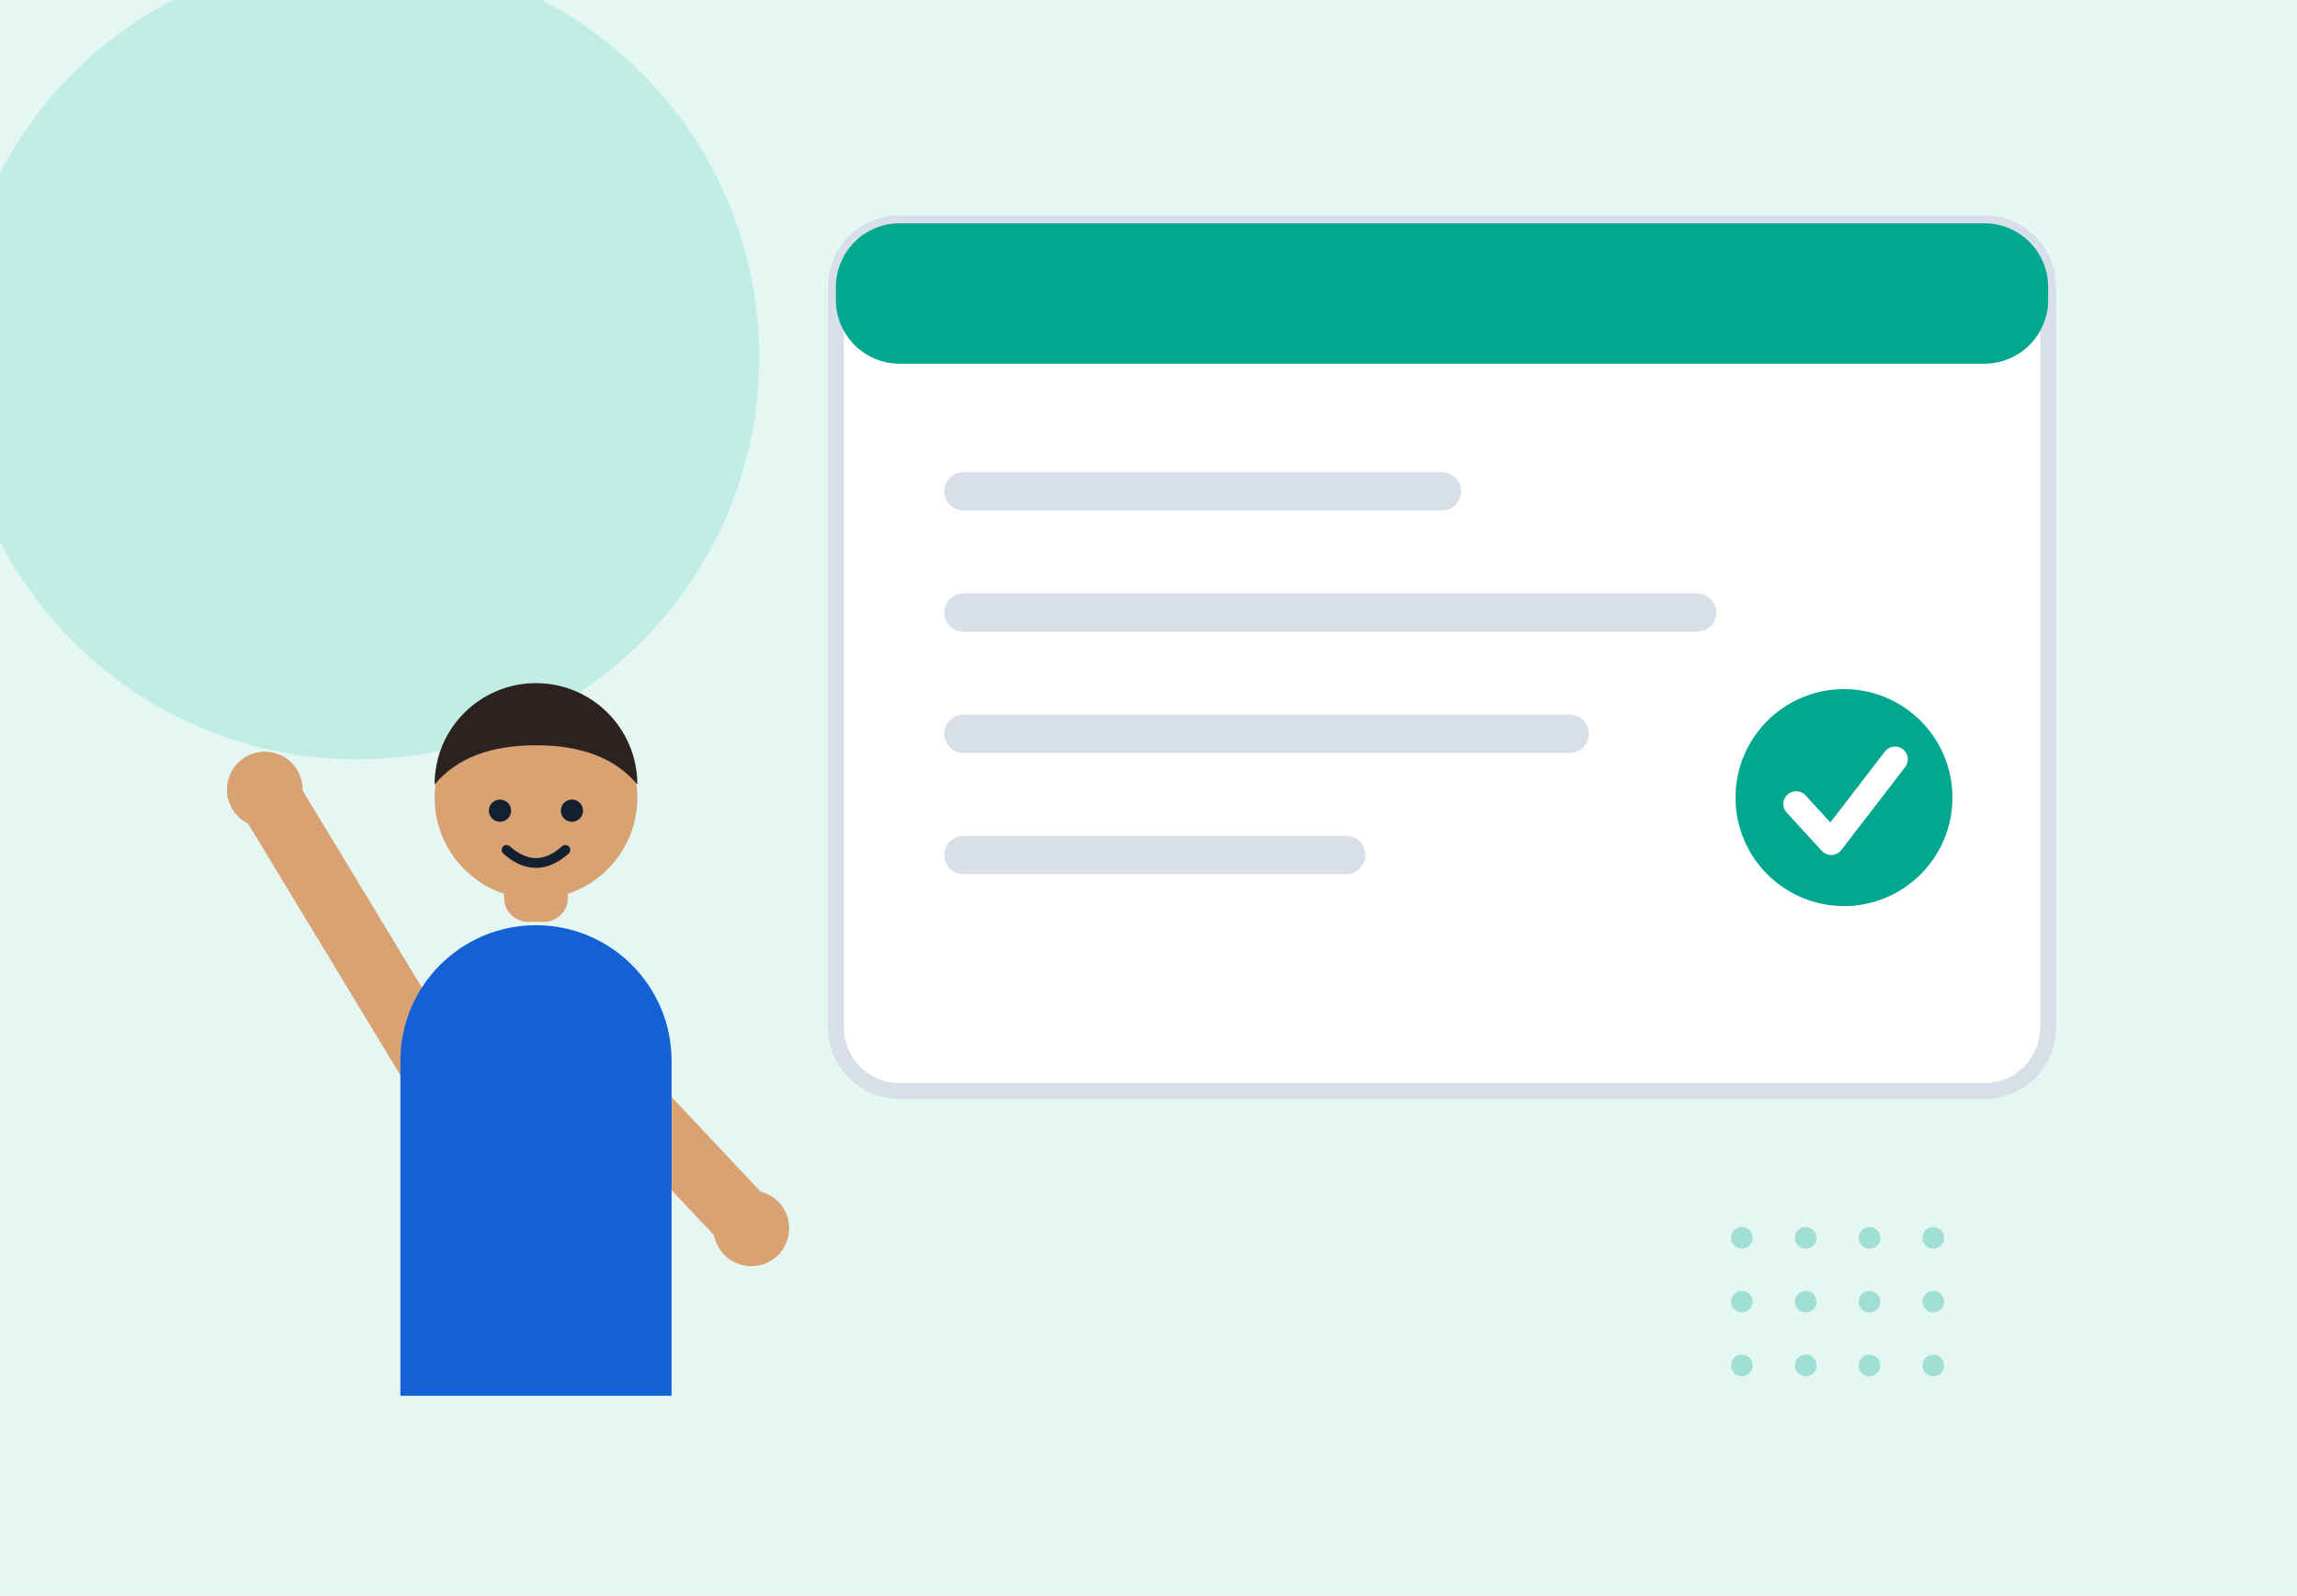
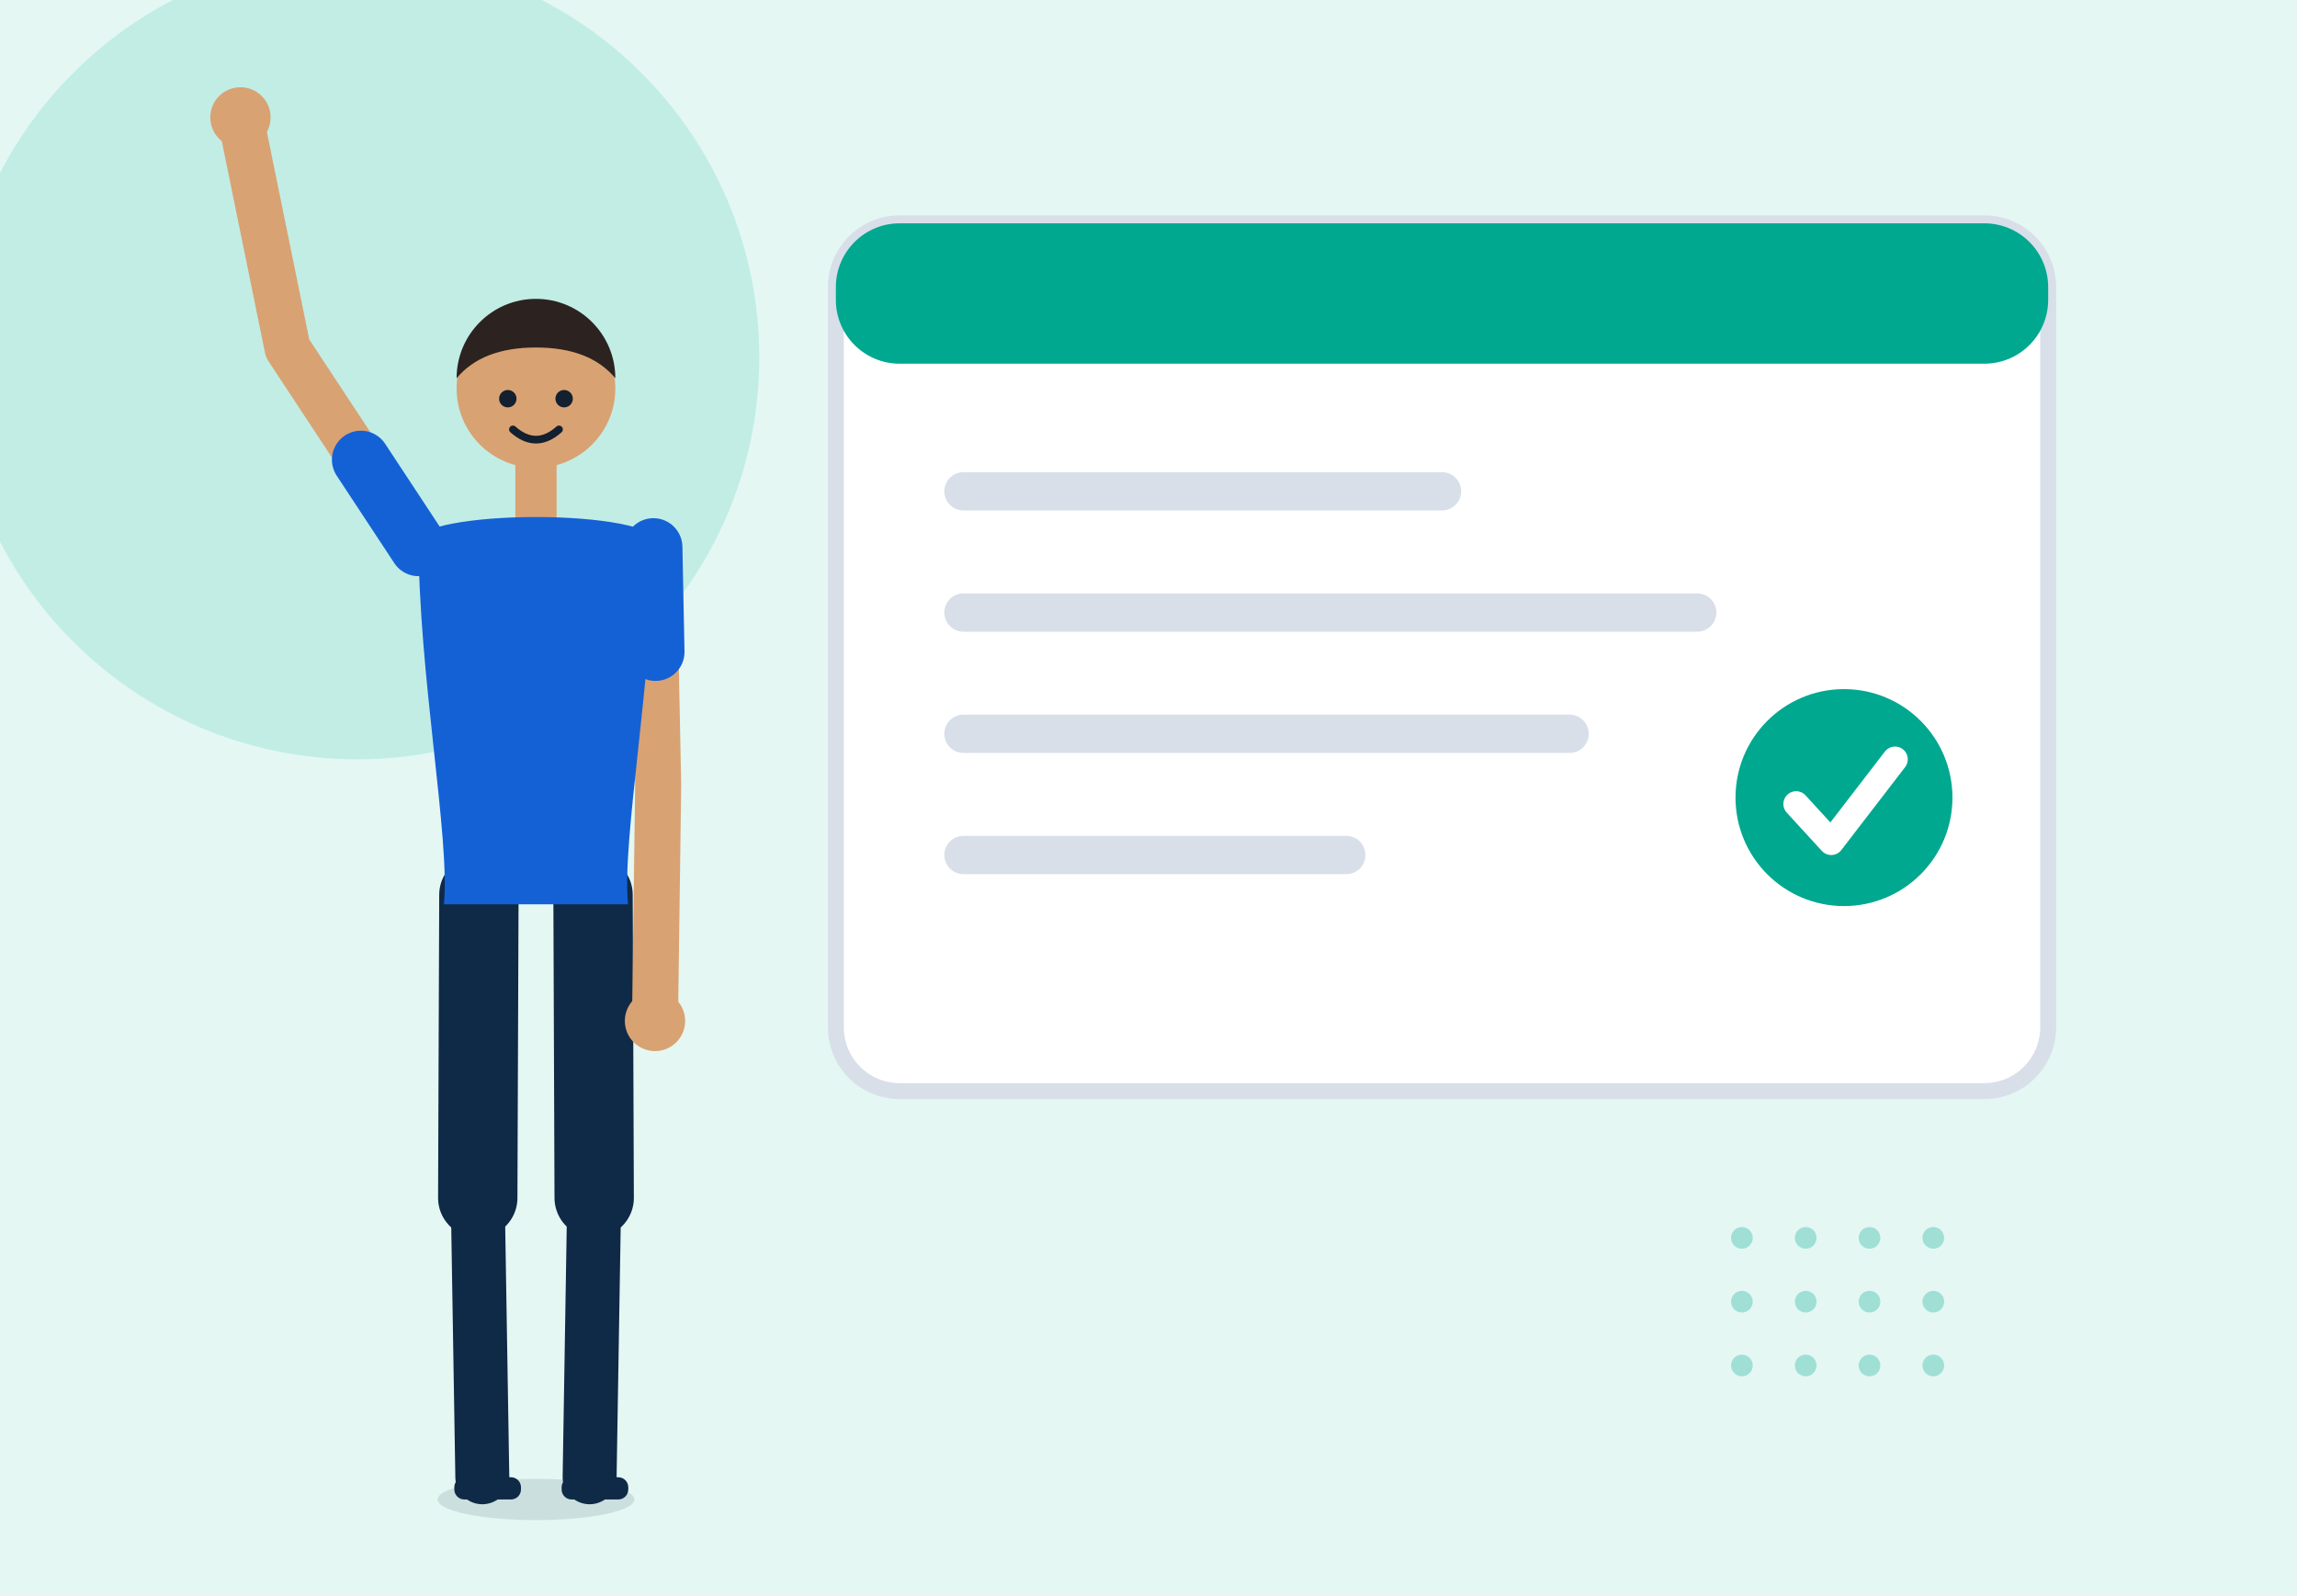
<svg xmlns="http://www.w3.org/2000/svg" viewBox="0 0 720 500" width="720" height="500" role="img">
  <rect width="720" height="500" fill="#E4F7F3" />
  <circle cx="112" cy="112" r="126" fill="#7FD9CB" opacity=".34" />
  <g fill="#00A88F" opacity="0.3">
    <circle cx="546" cy="388" r="3.4" />
    <circle cx="566" cy="388" r="3.4" />
    <circle cx="586" cy="388" r="3.4" />
    <circle cx="606" cy="388" r="3.4" />
    <circle cx="546" cy="408" r="3.4" />
    <circle cx="566" cy="408" r="3.4" />
    <circle cx="586" cy="408" r="3.4" />
    <circle cx="606" cy="408" r="3.4" />
    <circle cx="546" cy="428" r="3.4" />
    <circle cx="566" cy="428" r="3.4" />
    <circle cx="586" cy="428" r="3.4" />
    <circle cx="606" cy="428" r="3.4" />
  </g>
  <g transform="translate(452,206)">
    <rect x="-190" y="-136" width="380" height="272" rx="20" fill="#FFFFFF" stroke="#D8DFE9" stroke-width="5" />
    <rect x="-190" y="-136" width="380" height="44" rx="20" fill="#00A88F" />
    <path d="M-150,-52 h150 M-150,-14 h230 M-150,24 h190 M-150,62 h120" stroke="#D8DFE9" stroke-width="12" stroke-linecap="round" />
    <g transform="translate(126,44)">
      <circle cx="0" cy="0" r="34" fill="#00A88F" />
      <path d="M-15,2 L-4,14 16,-12" fill="none" stroke="#FFFFFF" stroke-width="8" stroke-linecap="round" stroke-linejoin="round" />
    </g>
  </g>
-   <g transform="translate(168,250) scale(1.25)">
-     <rect x="-8" y="14.76" width="16" height="16.4" rx="6" fill="#D9A273" />
-     <path d="M-22,74 L-68,-2" stroke="#D9A273" stroke-width="16" stroke-linecap="round" />
-     <path d="M22,74 L54,108" stroke="#D9A273" stroke-width="16" stroke-linecap="round" />
-     <circle cx="-68" cy="-2" r="9.5" fill="#D9A273" />
-     <circle cx="54" cy="108" r="9.5" fill="#D9A273" />
-     <path d="M-34,150 v-84 a34,34 0 0 1 68,0 v84 z" fill="#1461D6" />
-     <g transform="scale(0.82)">
+   <g transform="translate(168,121.7584) scale(0.68)">
+     <ellipse cx="0" cy="512.12" rx="45.359" ry="9.511" fill="#0F2A47" opacity=".12" />
+     <path d="M-26.308,233.38 L-26.835,373.116" stroke="#0F2A47" stroke-width="36.58" stroke-linecap="round" />
+     <path d="M-26.835,373.116 L-24.73,501.878" stroke="#0F2A47" stroke-width="24.874" stroke-linecap="round" />
+     <rect x="-37.635" y="501.878" width="30.727" height="10.242" rx="4.609" fill="#0F2A47" />
+     <path d="M26.308,233.38 L26.835,373.116" stroke="#0F2A47" stroke-width="36.58" stroke-linecap="round" />
+     <path d="M26.835,373.116 L24.73,501.878" stroke="#0F2A47" stroke-width="24.874" stroke-linecap="round" />
+     <rect x="11.824" y="501.878" width="30.727" height="10.242" rx="4.609" fill="#0F2A47" />
+     <path d="M-54.138,73.16 L-114.495,-18.473 L-136.224,-124.943" fill="none" stroke="#D9A273" stroke-width="21.216" stroke-linecap="round" stroke-linejoin="round" />
+     <circle cx="-136.224" cy="-124.943" r="13.9" fill="#D9A273" />
+     <path d="M54.138,73.16 L56.333,182.9 L54.87,291.543" fill="none" stroke="#D9A273" stroke-width="21.216" stroke-linecap="round" stroke-linejoin="round" />
+     <circle cx="54.87" cy="291.543" r="13.9" fill="#D9A273" />
+     <rect x="-9.511" y="22.68" width="19.022" height="52.675" rx="6.584" fill="#D9A273" />
+     <path d="M-42.433,237.77              C-39.463,207.591 -54.138,131.871 -54.138,69.502              a54.138,10.242 0 0 1 108.277,0              C54.138,131.871 39.463,207.591 42.433,237.77 z" fill="#1461D6" />
+     <path d="M-54.138,73.16                      L-80.695,32.842" stroke="#1461D6" stroke-width="26.733" stroke-linecap="round" />
+     <path d="M54.138,73.16                      L55.104,121.446" stroke="#1461D6" stroke-width="26.733" stroke-linecap="round" />
+     <g transform="scale(1.18)">
      <circle cx="0" cy="0" r="31" fill="#D9A273" />
      <path d="M-31,-4 a31,31 0 0 1 62,0 q-10,-12 -31,-12 T-31,-4 z" fill="#2C2320" />
      <circle cx="-11" cy="4" r="3.4" fill="#12202F" />
      <circle cx="11" cy="4" r="3.4" fill="#12202F" />
      <path d="M-9,16 q9,8 18,0" fill="none" stroke="#12202F" stroke-width="3" stroke-linecap="round" />
    </g>
  </g>
</svg>
